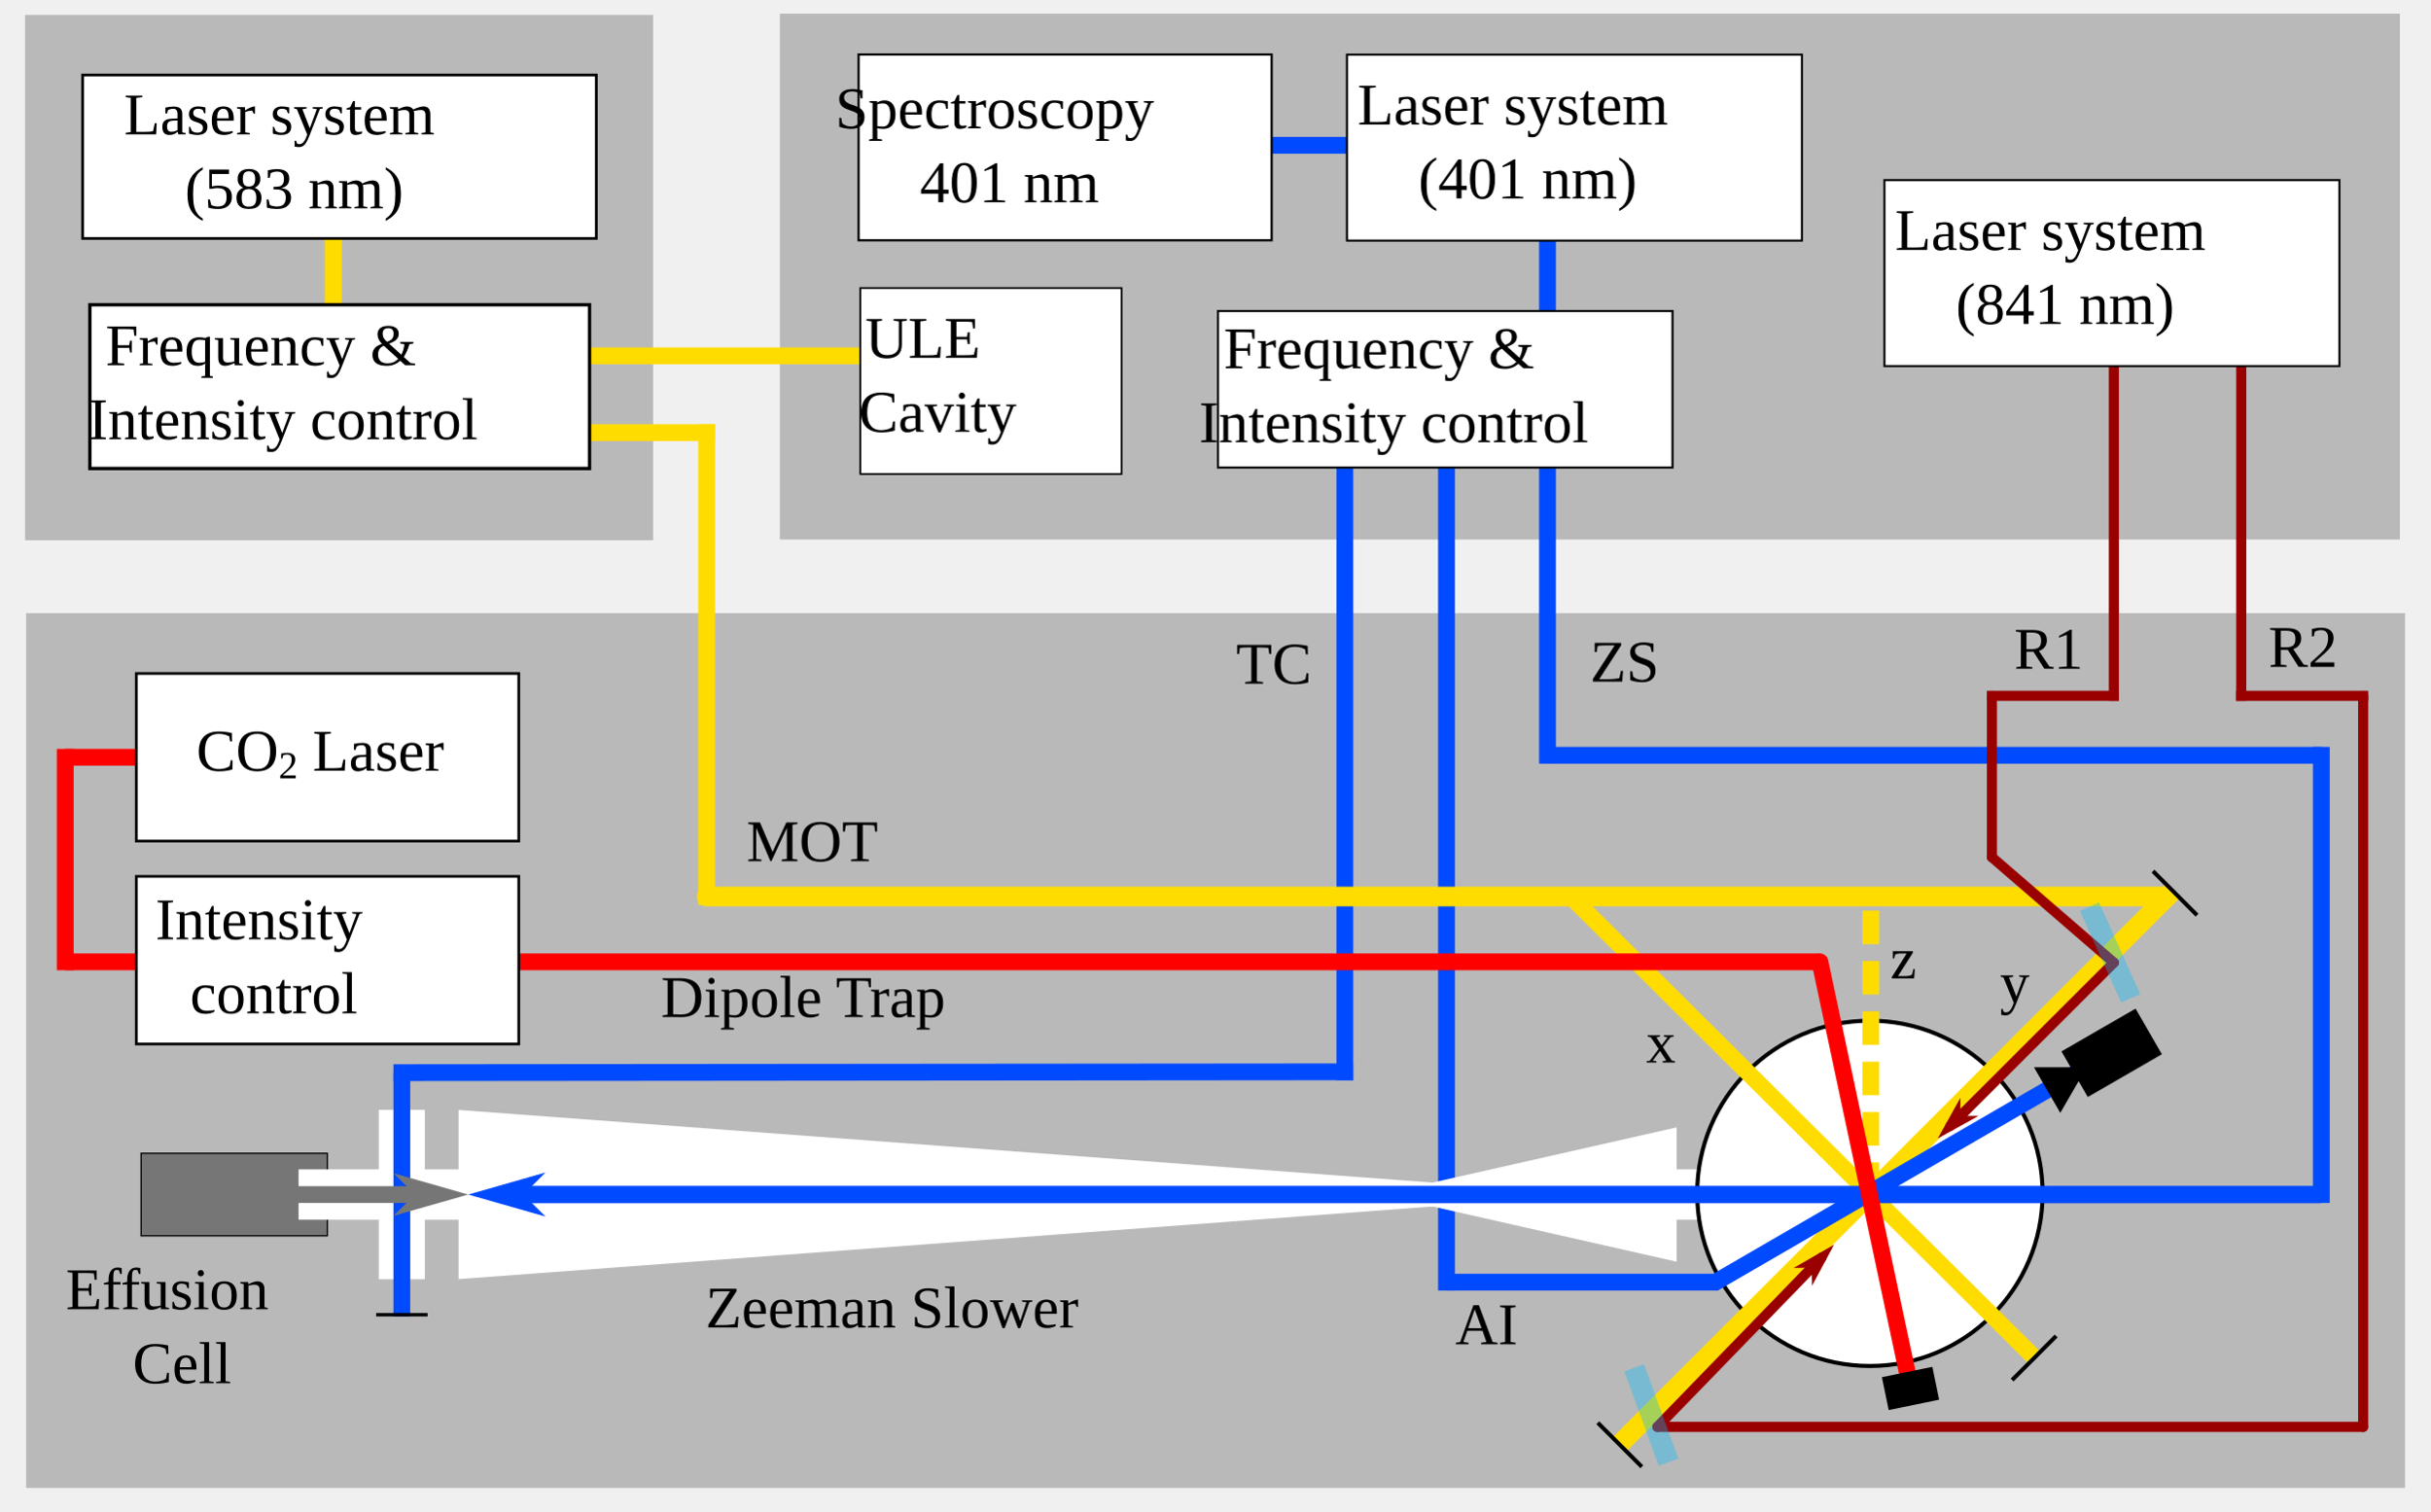
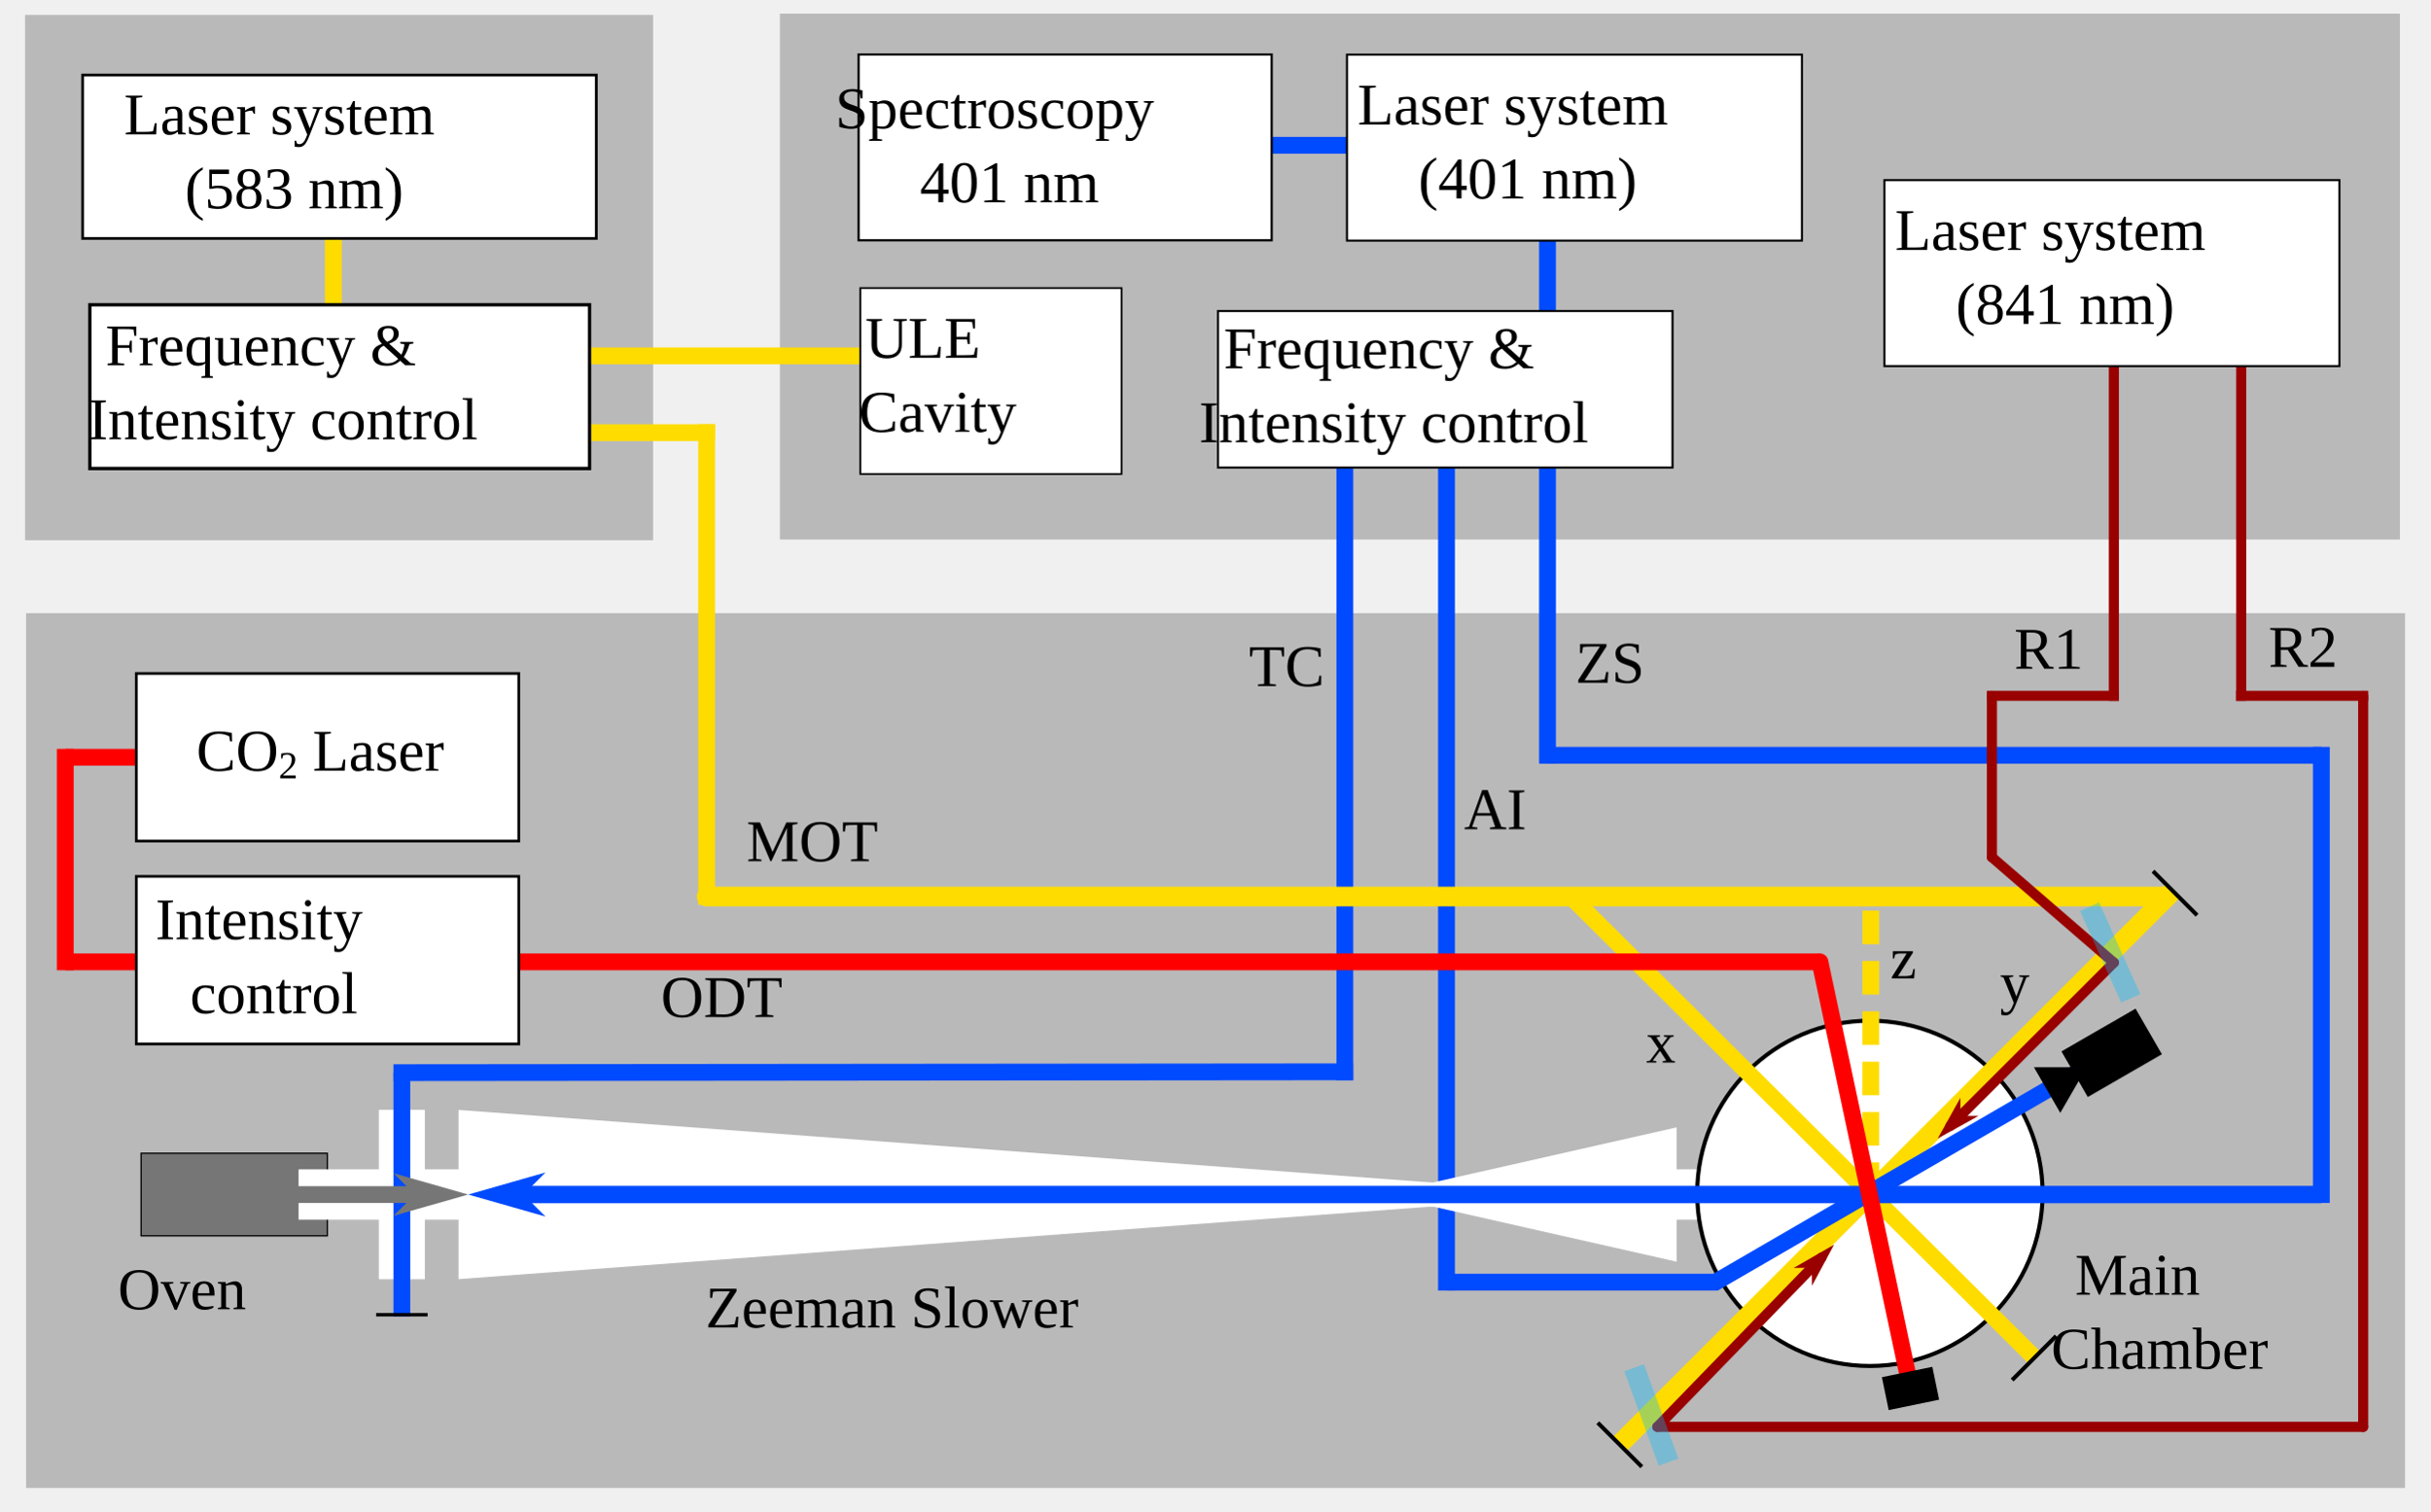
<svg xmlns="http://www.w3.org/2000/svg" version="1.1" id="svg2" viewBox="0 0 564.482 351.25" height="281pt" width="451.586pt">
  <defs id="defs4">
    <marker orient="auto" refY="0" refX="0" id="marker2051" style="overflow:visible">
      <path id="path2049" d="M 0,0 5,-5 -12.5,0 5,5 0,0 Z" style="fill:#990000;fill-opacity:1;fill-rule:evenodd;stroke:#990000;stroke-width:1pt;stroke-opacity:1" transform="matrix(-0.2,0,0,-0.2,-1.2,0)" />
    </marker>
    <marker orient="auto" refY="0" refX="0" id="Arrow1Send" style="overflow:visible">
      <path id="path4999" d="M 0,0 5,-5 -12.5,0 5,5 0,0 Z" style="fill:#767676;fill-opacity:1;fill-rule:evenodd;stroke:#767676;stroke-width:1pt;stroke-opacity:1" transform="matrix(-0.2,0,0,-0.2,-1.2,0)" />
    </marker>
    <marker style="overflow:visible" id="Arrow1Sstart" refX="0" refY="0" orient="auto">
      <path transform="matrix(0.2,0,0,0.2,1.2,0)" style="fill:#004aff;fill-opacity:1;fill-rule:evenodd;stroke:#004aff;stroke-width:1pt;stroke-opacity:1" d="M 0,0 5,-5 -12.5,0 5,5 0,0 Z" id="path4996" />
    </marker>
    <marker orient="auto" refY="0" refX="0" id="marker2051-5" style="overflow:visible">
      <path id="path2049-0" d="M 0,0 5,-5 -12.5,0 5,5 Z" style="fill:#990000;fill-opacity:1;fill-rule:evenodd;stroke:#990000;stroke-width:1pt;stroke-opacity:1" transform="matrix(-0.2,0,0,-0.2,-1.2,0)" />
    </marker>
  </defs>
  <g id="layer3">
    <rect style="opacity:1;fill:#b9b9b9;fill-opacity:1;fill-rule:nonzero;stroke:none;stroke-width:5.285;stroke-miterlimit:4;stroke-dasharray:none;stroke-dashoffset:0;stroke-opacity:1" id="rect4136" width="552.618" height="203.271" x="6.062" y="142.479" />
    <rect style="opacity:1;fill:#b9b9b9;fill-opacity:1;fill-rule:nonzero;stroke:none;stroke-width:4.55;stroke-miterlimit:4;stroke-dasharray:none;stroke-dashoffset:0;stroke-opacity:1" id="rect4138" width="376.323" height="122.19" x="181.164" y="3.172" />
    <rect style="opacity:1;fill:#b9b9b9;fill-opacity:1;fill-rule:nonzero;stroke:none;stroke-width:4.813;stroke-miterlimit:4;stroke-dasharray:none;stroke-dashoffset:0;stroke-opacity:1" id="rect4140" width="122.069" height="145.892" x="3.464" y="-151.711" transform="rotate(90)" />
    <rect y="271.72" x="376.645" height="11.703" width="46.537" id="rect4355-9" style="opacity:1;fill:#ffffff;fill-opacity:1;fill-rule:nonzero;stroke:none;stroke-width:0.318;stroke-miterlimit:4;stroke-dasharray:none;stroke-dashoffset:0;stroke-opacity:1" />
    <path id="path4948-7-9" d="m 336.013,793.109 -4e-5,205.934" style="fill:none;fill-rule:evenodd;stroke:#004aff;stroke-width:3.901;stroke-linecap:square;stroke-linejoin:miter;stroke-miterlimit:4;stroke-dasharray:none;stroke-opacity:1" transform="translate(0,-701.1122)" />
    <path style="opacity:1;fill:#ffffff;fill-opacity:1;fill-rule:nonzero;stroke:none;stroke-width:0.594;stroke-miterlimit:4;stroke-dasharray:none;stroke-dashoffset:0;stroke-opacity:1;paint-order:normal" id="path4349-8" d="m 234.52,976.031 -32.77,18.92 -32.77,18.92 0,-37.839 0,-37.839 32.77,18.92 z" transform="matrix(-1.052543,0,0,-0.4124217,567.3329,680.1093)" />
    <path id="path4948-7-2" d="M 312.399,787.906 V 950.165" style="fill:none;fill-rule:evenodd;stroke:#004aff;stroke-width:3.901;stroke-linecap:square;stroke-linejoin:miter;stroke-miterlimit:4;stroke-dasharray:none;stroke-opacity:1" transform="translate(0,-701.1122)" />
    <circle style="opacity:1;fill:#ffffff;fill-opacity:1;fill-rule:nonzero;stroke:#000000;stroke-width:0.944;stroke-miterlimit:4;stroke-dasharray:none;stroke-dashoffset:0;stroke-opacity:1" id="path4347" cx="434.372" cy="978.406" r="40.117" transform="translate(0,-701.1122)" />
    <path style="fill:none;fill-rule:evenodd;stroke:#ffdc00;stroke-width:3.901;stroke-linecap:butt;stroke-linejoin:miter;stroke-miterlimit:4;stroke-dasharray:none;stroke-opacity:1" d="M 472.704,1016.7 364.894,909.435" id="path4894" transform="translate(0,-701.1122)" />
    <path id="path4902" d="M 377.702,334.139 503.202,208.558" style="fill:none;fill-rule:evenodd;stroke:#ffdc00;stroke-width:4.567;stroke-linecap:square;stroke-linejoin:miter;stroke-miterlimit:4;stroke-dasharray:none;stroke-opacity:1" />
    <path id="path4954" d="M 434.588,979.022 V 909.435" style="fill:none;fill-rule:evenodd;stroke:#ffdc00;stroke-width:3.901;stroke-linecap:butt;stroke-linejoin:miter;stroke-miterlimit:4;stroke-dasharray:7.802,3.901;stroke-opacity:1;stroke-dashoffset:0" transform="translate(0,-701.1122)" />
  </g>
  <g id="layer1" transform="translate(0,-701.1122)">
    <rect y="969.095" x="32.781" height="19.178" width="43.251" id="rect4353" style="opacity:1;fill:#767676;fill-opacity:1;fill-rule:nonzero;stroke:#000000;stroke-width:0.306;stroke-miterlimit:4;stroke-dasharray:none;stroke-dashoffset:0;stroke-opacity:1" />
    <path id="path4874" d="M 77.438,783.8 V 740.783" style="fill:none;fill-rule:evenodd;stroke:#ffdc00;stroke-width:3.901;stroke-linecap:butt;stroke-linejoin:miter;stroke-miterlimit:4;stroke-dasharray:none;stroke-opacity:1" />
    <rect y="959.008" x="87.995" height="39.353" width="10.696" id="rect4357" style="opacity:1;fill:#ffffff;fill-opacity:1;fill-rule:nonzero;stroke:none;stroke-width:0.28;stroke-miterlimit:4;stroke-dasharray:none;stroke-dashoffset:0;stroke-opacity:1" />
    <rect y="972.833" x="69.357" height="11.703" width="46.537" id="rect4355" style="opacity:1;fill:#ffffff;fill-opacity:1;fill-rule:nonzero;stroke:none;stroke-width:0.318;stroke-miterlimit:4;stroke-dasharray:none;stroke-dashoffset:0;stroke-opacity:1" />
    <path style="opacity:1;fill:#ffffff;fill-opacity:1;fill-rule:nonzero;stroke:none;stroke-width:0.594;stroke-miterlimit:4;stroke-dasharray:none;stroke-dashoffset:0;stroke-opacity:1" id="path4349" d="m 234.52,976.031 -32.77,18.92 -32.77,18.92 0,-37.839 0,-37.839 32.77,18.92 z" transform="matrix(4.020284,0,0,0.5195182,-572.8324,471.6187)" />
    <path style="fill:none;fill-rule:evenodd;stroke:#ffdc00;stroke-width:4.567;stroke-linecap:round;stroke-linejoin:miter;stroke-miterlimit:4;stroke-dasharray:none;stroke-opacity:1" d="m 503.438,909.435 -339.289,1.8e-4" id="path4886" />
    <path style="fill:none;fill-rule:evenodd;stroke:#004aff;stroke-width:4.035;stroke-linecap:butt;stroke-linejoin:miter;stroke-miterlimit:4;stroke-dasharray:none;stroke-opacity:1;marker-start:url(#Arrow1Sstart);paint-order:normal" d="M 115.988,978.685 H 539.235" id="path4950" />
    <path style="fill:none;fill-rule:evenodd;stroke:#004aff;stroke-width:3.901;stroke-linecap:butt;stroke-linejoin:miter;stroke-miterlimit:4;stroke-dasharray:none;stroke-opacity:1" d="M 359.476,876.616 H 539.235" id="path4952" />
    <path style="fill:none;fill-rule:evenodd;stroke:#004aff;stroke-width:3.901;stroke-linecap:butt;stroke-linejoin:miter;stroke-miterlimit:4;stroke-dasharray:none;stroke-opacity:1" d="M 482.289,950.444 398.042,999.318" id="path4966" />
    <path style="fill:none;fill-rule:evenodd;stroke:#004aff;stroke-width:3.901;stroke-linecap:butt;stroke-linejoin:miter;stroke-miterlimit:4;stroke-dasharray:none;stroke-opacity:1" d="M 399.119,999.043 H 336.013" id="path4968" />
    <g transform="matrix(0.5298828,-0.305928,0.305928,0.5298828,-91.97912,669.4427)" id="g4976">
      <rect style="opacity:1;fill:#000000;fill-opacity:1;fill-rule:nonzero;stroke:#000000;stroke-width:5.593;stroke-miterlimit:4;stroke-dasharray:none;stroke-dashoffset:0;stroke-opacity:1" id="rect4972" width="26.894" height="14.407" x="585.254" y="859.909" />
      <path style="opacity:1;fill:#000000;fill-opacity:1;fill-rule:nonzero;stroke:#000000;stroke-width:4.532;stroke-miterlimit:4;stroke-dasharray:none;stroke-dashoffset:0;stroke-opacity:1" id="path4974" d="m 583.186,867.113 -5.261,3.038 -5.261,3.038 v -6.075 -6.075 l 5.261,3.038 z" />
    </g>
    <path style="fill:none;fill-rule:evenodd;stroke:#ff0000;stroke-width:3.901;stroke-linecap:square;stroke-linejoin:miter;stroke-miterlimit:4;stroke-dasharray:none;stroke-opacity:1" d="m 15.161,877.076 v 47.538" id="path5244" />
    <path id="path5246" d="M 72.018,877.076 H 15.161" style="fill:none;fill-rule:evenodd;stroke:#ff0000;stroke-width:3.901;stroke-linecap:butt;stroke-linejoin:miter;stroke-miterlimit:4;stroke-dasharray:none;stroke-opacity:1" />
    <path style="fill:none;fill-rule:evenodd;stroke:#004aff;stroke-width:3.901;stroke-linecap:square;stroke-linejoin:miter;stroke-miterlimit:4;stroke-dasharray:none;stroke-opacity:1" d="M 312.399,950.165 93.344,950.361" id="path5635" />
    <path style="fill:none;fill-rule:evenodd;stroke:#004aff;stroke-width:3.901;stroke-linecap:butt;stroke-linejoin:miter;stroke-miterlimit:4;stroke-dasharray:none;stroke-opacity:1" d="m 93.344,950.361 v 56.643" id="path5637" />
    <path style="fill:#767676;fill-opacity:1;fill-rule:evenodd;stroke:#767676;stroke-width:3.901;stroke-linecap:butt;stroke-linejoin:miter;stroke-miterlimit:4;stroke-dasharray:none;stroke-opacity:1;marker-end:url(#Arrow1Send)" d="M 68.628,978.684 H 101.785" id="path5639" />
    <path style="fill:none;fill-rule:evenodd;stroke:#000000;stroke-width:0.78px;stroke-linecap:butt;stroke-linejoin:miter;stroke-opacity:1" d="m 87.363,1006.612 h 11.96" id="path5643" />
    <path style="fill:none;fill-rule:evenodd;stroke:#ffdc00;stroke-width:3.901;stroke-linecap:butt;stroke-linejoin:miter;stroke-miterlimit:4;stroke-dasharray:none;stroke-opacity:1" d="M 245.747,783.8 H 77.438" id="path4886-6" />
    <path style="fill:none;fill-rule:evenodd;stroke:#ffdc00;stroke-width:3.901;stroke-linecap:square;stroke-linejoin:miter;stroke-miterlimit:4;stroke-dasharray:none;stroke-opacity:1" d="M 164.148,801.642 H 79.091" id="path4886-6-1" />
    <path style="fill:none;fill-rule:evenodd;stroke:#ffdc00;stroke-width:3.901;stroke-linecap:square;stroke-linejoin:miter;stroke-miterlimit:4;stroke-dasharray:none;stroke-opacity:1" d="m 164.148,909.435 -2.5e-4,-107.793" id="path4888-8" />
    <path id="path4948-7" d="m 359.476,787.906 v 88.71" style="fill:none;fill-rule:evenodd;stroke:#004aff;stroke-width:3.901;stroke-linecap:square;stroke-linejoin:miter;stroke-miterlimit:4;stroke-dasharray:none;stroke-opacity:1" />
-     <text xml:space="preserve" style="font-size:13.75px;line-height:1.25;font-family:'Times New Roman';-inkscape-font-specification:'Times New Roman, ';stroke-width:0.938" x="338.045" y="1013.475" id="text1476">
-       <tspan id="tspan1474" x="338.045" y="1013.475" style="font-size:13.75px;stroke-width:0.938">AI</tspan>
+     <text xml:space="preserve" style="font-size:13.75px;line-height:1.25;font-family:'Times New Roman';-inkscape-font-specification:'Times New Roman, ';stroke-width:0.938" x="340.084" y="893.78" id="text1476">
+       <tspan id="tspan1474" x="340.084" y="893.78" style="font-size:13.75px;stroke-width:0.938">AI</tspan>
    </text>
-     <text xml:space="preserve" style="font-size:13.75px;line-height:1.25;font-family:'Times New Roman';-inkscape-font-specification:'Times New Roman, ';stroke-width:0.938" x="287.133" y="859.962" id="text1510">
-       <tspan id="tspan1508" x="287.133" y="859.962" style="font-size:13.75px;stroke-width:0.938">TC</tspan>
+     <text xml:space="preserve" style="font-size:13.75px;line-height:1.25;font-family:'Times New Roman';-inkscape-font-specification:'Times New Roman, ';stroke-width:0.938" x="290.119" y="860.534" id="text1510">
+       <tspan id="tspan1508" x="290.119" y="860.534" style="font-size:13.75px;stroke-width:0.938">TC</tspan>
    </text>
-     <text xml:space="preserve" style="font-size:13.75px;line-height:1.25;font-family:'Times New Roman';-inkscape-font-specification:'Times New Roman, ';stroke-width:0.938" x="369.373" y="859.498" id="text1510-0">
-       <tspan id="tspan1508-2" x="369.373" y="859.498" style="font-size:13.75px;stroke-width:0.938">ZS</tspan>
+     <text xml:space="preserve" style="font-size:13.75px;line-height:1.25;font-family:'Times New Roman';-inkscape-font-specification:'Times New Roman, ';stroke-width:0.938" x="365.966" y="859.758" id="text1510-0">
+       <tspan id="tspan1508-2" x="365.966" y="859.758" style="font-size:13.75px;stroke-width:0.938">ZS</tspan>
    </text>
    <path id="path4948-7-3" d="m 359.476,734.098 v 53.808" style="fill:none;fill-rule:evenodd;stroke:#004aff;stroke-width:3.901;stroke-linecap:square;stroke-linejoin:miter;stroke-miterlimit:4;stroke-dasharray:none;stroke-opacity:1" />
    <path style="fill:none;fill-rule:evenodd;stroke:#ff0000;stroke-width:3.9;stroke-linecap:round;stroke-linejoin:miter;stroke-miterlimit:4;stroke-dasharray:none;stroke-opacity:1" d="M 443.898,1023.953 422.766,924.614" id="path5244-7" />
    <text xml:space="preserve" style="font-size:13.75px;line-height:1.25;font-family:'Times New Roman';-inkscape-font-specification:'Times New Roman, ';stroke-width:0.938" x="173.409" y="901.223" id="text1476-5">
      <tspan id="tspan1474-9" x="173.409" y="901.223" style="font-size:13.75px;stroke-width:0.938">MOT</tspan>
    </text>
    <path id="path4948-7-22" d="m 539.235,876.616 0,102.069" style="fill:none;fill-rule:evenodd;stroke:#004aff;stroke-width:3.901;stroke-linecap:square;stroke-linejoin:miter;stroke-miterlimit:4;stroke-dasharray:none;stroke-opacity:1" />
    <path style="fill:none;fill-rule:evenodd;stroke:#990000;stroke-width:2.344;stroke-linecap:square;stroke-linejoin:miter;stroke-miterlimit:4;stroke-dasharray:none;stroke-opacity:1" d="m 491.038,785.18 v 77.612" id="path5244-4" />
    <path style="fill:#800000;fill-rule:evenodd;stroke:#990000;stroke-width:2.344;stroke-linecap:square;stroke-linejoin:miter;stroke-miterlimit:4;stroke-dasharray:none;stroke-opacity:1" d="m 520.629,775.713 v 87.08" id="path5244-4-7" />
    <path style="fill:#800000;fill-rule:evenodd;stroke:#990000;stroke-width:2.344;stroke-linecap:round;stroke-linejoin:miter;stroke-miterlimit:4;stroke-dasharray:none;stroke-opacity:1" d="M 384.996,1032.662 H 548.954" id="path5244-4-8" />
    <path style="fill:none;fill-rule:evenodd;stroke:#990000;stroke-width:2.344;stroke-linecap:round;stroke-linejoin:miter;stroke-miterlimit:4;stroke-dasharray:none;stroke-opacity:1;marker-end:url(#marker2051)" d="m 384.996,1032.662 38.138,-39.322" id="path5244-4-8-4" />
    <path style="fill:none;fill-rule:evenodd;stroke:#990000;stroke-width:2.344;stroke-linecap:round;stroke-linejoin:miter;stroke-miterlimit:4;stroke-dasharray:none;stroke-opacity:1;marker-end:url(#marker2051-5)" d="M 491.038,924.795 453.089,962.712" id="path5244-4-8-4-3" />
    <text xml:space="preserve" style="font-size:13.75px;line-height:1.25;font-family:'Times New Roman';-inkscape-font-specification:'Times New Roman, ';stroke-width:0.938" x="163.877" y="1009.576" id="text4990">
      <tspan id="tspan4988" x="163.877" y="1009.576" style="font-size:13.75px;stroke-width:0.938">Zeeman Slower</tspan>
    </text>
    <path style="fill:none;fill-rule:evenodd;stroke:#990000;stroke-width:2.344;stroke-linecap:round;stroke-linejoin:miter;stroke-miterlimit:4;stroke-dasharray:none;stroke-opacity:1" d="m 462.713,862.793 v 37.502" id="path5244-4-6" />
    <path style="fill:none;fill-rule:evenodd;stroke:#990000;stroke-width:2.344;stroke-linecap:square;stroke-linejoin:miter;stroke-miterlimit:4;stroke-dasharray:none;stroke-opacity:1" d="M 491.038,862.793 H 462.713" id="path5244-4-6-1" />
    <path style="fill:none;fill-rule:evenodd;stroke:#990000;stroke-width:2.344;stroke-linecap:round;stroke-linejoin:miter;stroke-miterlimit:4;stroke-dasharray:none;stroke-opacity:1" d="m 462.713,900.295 28.325,24.5" id="path5244-4-6-0" />
    <text xml:space="preserve" style="font-size:13.75px;line-height:1.25;font-family:'Times New Roman';-inkscape-font-specification:'Times New Roman, ';stroke-width:0.938" x="467.89" y="856.5" id="text1510-0-6">
      <tspan id="tspan1508-2-3" x="467.89" y="856.5" style="font-size:13.75px;stroke-width:0.938">R1</tspan>
    </text>
    <text xml:space="preserve" style="font-size:13.75px;line-height:1.25;font-family:'Times New Roman';-inkscape-font-specification:'Times New Roman, ';stroke-width:0.938" x="526.965" y="856.065" id="text1510-0-6-2">
      <tspan x="526.965" y="856.065" style="font-size:13.75px;stroke-width:0.938" id="tspan5073">R2</tspan>
    </text>
    <path style="fill:none;fill-rule:evenodd;stroke:#990000;stroke-width:2.344;stroke-linecap:square;stroke-linejoin:miter;stroke-miterlimit:4;stroke-dasharray:none;stroke-opacity:1" d="M 548.954,862.793 H 520.629" id="path5244-4-6-1-6" />
    <path style="fill:#800000;fill-rule:evenodd;stroke:#990000;stroke-width:2.344;stroke-linecap:round;stroke-linejoin:miter;stroke-miterlimit:4;stroke-dasharray:none;stroke-opacity:1" d="M 548.954,862.793 V 1032.662" id="path5244-4-8-1" />
    <text xml:space="preserve" style="font-size:13.75px;line-height:1.25;font-family:'Times New Roman';-inkscape-font-specification:'Times New Roman, ';stroke-width:0.938" x="50.878" y="1005.336" id="text4990-5">
-       <tspan id="tspan4988-5" x="50.878" y="1005.336" style="font-size:13.75px;text-align:center;text-anchor:middle;stroke-width:0.938">Effusion</tspan>
-       <tspan x="50.878" y="1022.524" style="font-size:13.75px;text-align:center;text-anchor:middle;stroke-width:0.938" id="tspan5125">Cell</tspan>
+       <tspan x="50.878" y="1005.336" style="font-size:13.75px;text-align:center;text-anchor:middle;stroke-width:0.938" id="tspan5125">Oven</tspan>
    </text>
    <text xml:space="preserve" style="font-size:20px;line-height:1.25;font-family:'Times New Roman';-inkscape-font-specification:'Times New Roman, ';stroke-width:0.938" x="153.524" y="937.42" id="text5129">
-       <tspan id="tspan5127" x="153.524" y="937.42" style="font-size:13.75px;stroke-width:0.938">Dipole Trap</tspan>
+       <tspan id="tspan5127" x="153.524" y="937.42" style="font-size:13.75px;stroke-width:0.938">ODT</tspan>
    </text>
    <text xml:space="preserve" style="font-size:13.75px;line-height:1.25;font-family:'Times New Roman';-inkscape-font-specification:'Times New Roman, ';stroke-width:0.938" x="382.388" y="948.002" id="text1510-3">
      <tspan id="tspan1508-6" x="382.388" y="948.002" style="font-size:13.75px;stroke-width:0.938">x</tspan>
    </text>
    <text xml:space="preserve" style="font-size:13.75px;line-height:1.25;font-family:'Times New Roman';-inkscape-font-specification:'Times New Roman, ';stroke-width:0.938" x="464.582" y="934.076" id="text1510-3-7">
      <tspan id="tspan1508-6-5" x="464.582" y="934.076" style="font-size:13.75px;stroke-width:0.938">y</tspan>
    </text>
    <text xml:space="preserve" style="font-size:13.75px;line-height:1.25;font-family:'Times New Roman';-inkscape-font-specification:'Times New Roman, ';stroke-width:0.938" x="439.085" y="928.454" id="text1510-3-3">
      <tspan id="tspan1508-6-56" x="439.085" y="928.454" style="font-size:13.75px;stroke-width:0.938">z</tspan>
+     </text>
+     <text xml:space="preserve" style="font-size:13.75px;line-height:1.25;font-family:'Times New Roman';-inkscape-font-specification:'Times New Roman, ';text-align:center;text-anchor:middle;stroke-width:0.938" x="510.278" y="1001.965" id="text4990-3">
+       <tspan id="tspan4988-6" x="510.278" y="1001.965" style="font-size:13.75px;text-align:center;text-anchor:middle;stroke-width:0.938">Main </tspan>
+       <tspan x="510.278" y="1019.153" style="font-size:13.75px;text-align:center;text-anchor:middle;stroke-width:0.938" id="tspan1005">Chamber</tspan>
    </text>
  </g>
  <g id="layer2">
    <path id="path4962-3" d="M 379.432,33.758 H 247.068" style="fill:none;fill-rule:evenodd;stroke:#004aff;stroke-width:3.901;stroke-linecap:butt;stroke-linejoin:miter;stroke-miterlimit:4;stroke-dasharray:none;stroke-opacity:1" />
    <rect style="opacity:1;fill:#ffffff;fill-opacity:1;fill-rule:nonzero;stroke:#000000;stroke-width:0.476;stroke-miterlimit:4;stroke-dasharray:none;stroke-dashoffset:0;stroke-opacity:1" id="rect4169" width="105.687" height="43.211" x="312.893" y="12.695" />
    <rect style="opacity:1;fill:#ffffff;fill-opacity:1;fill-rule:nonzero;stroke:#000000;stroke-width:0.407;stroke-miterlimit:4;stroke-dasharray:none;stroke-dashoffset:0;stroke-opacity:1" id="rect4171" width="43.201" height="60.685" x="66.934" y="-260.528" transform="rotate(90)" />
    <rect style="opacity:1;fill:#ffffff;fill-opacity:1;fill-rule:nonzero;stroke:#000000;stroke-width:0.492;stroke-miterlimit:4;stroke-dasharray:none;stroke-dashoffset:0;stroke-opacity:1" id="rect4175" width="105.587" height="36.372" x="282.934" y="72.265" />
    <rect style="opacity:1;fill:#ffffff;fill-opacity:1;fill-rule:nonzero;stroke:#000000;stroke-width:0.512;stroke-miterlimit:4;stroke-dasharray:none;stroke-dashoffset:0;stroke-opacity:1" id="rect4173" width="43.175" height="95.962" x="12.662" y="-295.406" transform="rotate(90)" />
    <g id="g7749-3-3" transform="rotate(90,164.5682,145.9895)">
      <text xml:space="preserve" style="font-size:13.75px;line-height:1.25;font-family:'Times New Roman';-inkscape-font-specification:'Times New Roman, ';stroke-width:0.938" x="-80.718" y="101.719" id="text309-6-5" transform="rotate(-90)">
        <tspan x="-80.718" y="101.719" style="font-size:13.75px;text-align:center;text-anchor:middle;stroke-width:0.938" id="tspan361-2">ULE</tspan>
        <tspan x="-80.718" y="118.906" style="font-size:13.75px;text-align:center;text-anchor:middle;stroke-width:0.938" id="tspan1457">Cavity</tspan>
      </text>
    </g>
    <g id="g7749-3-3-9" transform="rotate(90,191.2477,118.3958)">
      <text xml:space="preserve" style="font-size:13.75px;line-height:1.25;font-family:'Times New Roman';-inkscape-font-specification:'Times New Roman, ';stroke-width:0.938" x="-63.111" y="102.653" id="text309-6-5-1" transform="rotate(-90)">
        <tspan x="-63.111" y="102.653" style="font-size:13.75px;text-align:center;text-anchor:middle;stroke-width:0.938" id="tspan412">Spectroscopy</tspan>
        <tspan x="-63.111" y="119.841" style="font-size:13.75px;text-align:center;text-anchor:middle;stroke-width:0.938" id="tspan416">401 nm</tspan>
      </text>
    </g>
    <g id="g7749-3-3-7" transform="rotate(90,251.5453,177.3998)">
      <text xml:space="preserve" style="font-size:13.75px;line-height:1.25;font-family:'Times New Roman';-inkscape-font-specification:'Times New Roman, ';stroke-width:0.938" x="-62.033" y="103.069" id="text309-6-5-0" transform="rotate(-90)">
        <tspan x="-62.033" y="103.069" style="font-size:13.75px;text-align:center;text-anchor:middle;stroke-width:0.938" id="tspan361-2-9">Laser system</tspan>
        <tspan x="-62.033" y="120.256" style="font-size:13.75px;text-align:center;text-anchor:middle;stroke-width:0.938" id="tspan439">(401 nm)</tspan>
      </text>
    </g>
    <rect y="156.491" x="31.662" height="38.946" width="88.846" id="rect5258" style="opacity:1;fill:#ffffff;fill-opacity:1;fill-rule:nonzero;stroke:#000000;stroke-width:0.626;stroke-miterlimit:4;stroke-dasharray:none;stroke-dashoffset:0;stroke-opacity:1" />
    <rect y="-138.515" x="718.537" height="119.32" width="37.969" id="rect4345" style="opacity:1;fill:#ffffff;fill-opacity:1;fill-rule:nonzero;stroke:#000000;stroke-width:0.632;stroke-miterlimit:4;stroke-dasharray:none;stroke-dashoffset:0;stroke-opacity:1" transform="rotate(90,350.5561,-350.5561)" />
    <rect style="opacity:1;fill:#ffffff;fill-opacity:1;fill-rule:nonzero;stroke:#000000;stroke-width:0.78;stroke-miterlimit:4;stroke-dasharray:none;stroke-dashoffset:0;stroke-opacity:1" id="rect4181" width="38.057" height="116.068" x="70.809" y="-136.94" transform="rotate(90)" />
    <g id="g7749" transform="rotate(90,82.55681,63.08019)">
      <text xml:space="preserve" style="font-size:13.75px;line-height:1.25;font-family:'Times New Roman';-inkscape-font-specification:'Times New Roman, ';text-align:center;text-anchor:middle;stroke-width:0.938" x="-67.862" y="104.334" id="text309" transform="rotate(-90)">
        <tspan id="tspan307" x="-67.862" y="104.334" style="font-size:13.75px;text-align:center;text-anchor:middle;stroke-width:0.938">Frequency &amp; </tspan>
        <tspan x="-67.862" y="121.522" style="font-size:13.75px;text-align:center;text-anchor:middle;stroke-width:0.938" id="tspan333">Intensity control</tspan>
      </text>
    </g>
    <g id="g7749-3" transform="rotate(90,115.2177,42.09395)">
      <text xml:space="preserve" style="font-size:13.75px;line-height:1.25;font-family:'Times New Roman';-inkscape-font-specification:'Times New Roman, ';stroke-width:0.938" x="-76.946" y="104.334" id="text309-6" transform="rotate(-90)">
        <tspan x="-76.946" y="104.334" style="font-size:13.75px;text-align:center;text-anchor:middle;stroke-width:0.938" id="tspan333-5">Laser system</tspan>
        <tspan x="-76.946" y="121.522" style="font-size:13.75px;text-align:center;text-anchor:middle;stroke-width:0.938" id="tspan361">(583 nm)</tspan>
      </text>
    </g>
    <g id="g7749-3-3-7-6" transform="rotate(90,197.7986,177.7289)">
      <text xml:space="preserve" style="font-size:13.75px;line-height:1.25;font-family:'Times New Roman';-inkscape-font-specification:'Times New Roman, ';stroke-width:0.938" x="-39.722" y="105.632" id="text309-6-5-0-0" transform="rotate(-90)">
        <tspan x="-39.722" y="105.632" style="font-size:13.75px;text-align:center;text-anchor:middle;stroke-width:0.938" id="tspan439-2">Frequency &amp;</tspan>
        <tspan x="-39.722" y="122.82" style="font-size:13.75px;text-align:center;text-anchor:middle;stroke-width:0.938" id="tspan575">Intensity control</tspan>
      </text>
    </g>
    <text xml:space="preserve" style="font-size:13.75px;line-height:1.25;font-family:'Times New Roman';-inkscape-font-specification:'Times New Roman, ';stroke-width:0.938" x="45.615" y="179.076" id="text1547">
      <tspan id="tspan1545" x="45.615" y="179.076" style="font-size:13.75px;stroke-width:0.938">CO<tspan style="font-size:65%;baseline-shift:sub" id="tspan1549">2</tspan> Laser</tspan>
    </text>
    <path id="path5252" d="m 437.95,323.834 11.714,-2.416" style="fill:none;fill-rule:evenodd;stroke:#000000;stroke-width:7.801;stroke-linecap:butt;stroke-linejoin:miter;stroke-miterlimit:4;stroke-dasharray:none;stroke-opacity:1" />
    <rect style="opacity:1;fill:#ffffff;fill-opacity:1;fill-rule:nonzero;stroke:#000000;stroke-width:0.476;stroke-miterlimit:4;stroke-dasharray:none;stroke-dashoffset:0;stroke-opacity:1" id="rect4169-7" width="105.687" height="43.211" x="437.745" y="41.85" />
    <g id="g7749-3-3-7-3" transform="rotate(90,299.3932,254.4034)">
      <text xml:space="preserve" style="font-size:13.75px;line-height:1.25;font-family:'Times New Roman';-inkscape-font-specification:'Times New Roman, ';stroke-width:0.938" x="-62.033" y="103.069" id="text309-6-5-0-6" transform="rotate(-90)">
        <tspan x="-62.033" y="103.069" style="font-size:13.75px;text-align:center;text-anchor:middle;stroke-width:0.938" id="tspan361-2-9-1">Laser system</tspan>
        <tspan x="-62.033" y="120.256" style="font-size:13.75px;text-align:center;text-anchor:middle;stroke-width:0.938" id="tspan439-29">(841 nm)</tspan>
      </text>
    </g>
    <path id="path5242" d="M 422.766,924.614 H 15.161" style="fill:none;fill-rule:evenodd;stroke:#ff0000;stroke-width:3.901;stroke-linecap:butt;stroke-linejoin:miter;stroke-miterlimit:4;stroke-dasharray:none;stroke-opacity:1" transform="translate(0,-701.1122)" />
    <path id="path4956" d="m 371.158,330.596 10.233,10.233" style="fill:none;fill-rule:evenodd;stroke:#000000;stroke-width:0.944px;stroke-linecap:butt;stroke-linejoin:miter;stroke-opacity:1" />
    <path style="fill:none;fill-rule:evenodd;stroke:#000000;stroke-width:0.944px;stroke-linecap:butt;stroke-linejoin:miter;stroke-opacity:1" d="m 467.408,1021.784 10.233,-10.233" id="path4958" transform="translate(0,-701.1122)" />
    <rect style="opacity:1;fill:#ffffff;fill-opacity:1;fill-rule:nonzero;stroke:#000000;stroke-width:0.626;stroke-miterlimit:4;stroke-dasharray:none;stroke-dashoffset:0;stroke-opacity:1" id="rect4183" width="88.846" height="38.946" x="31.662" y="203.64" />
    <text xml:space="preserve" style="font-size:13.75px;line-height:1.25;font-family:'Times New Roman';-inkscape-font-specification:'Times New Roman, ';stroke-width:0.938" x="72.195" y="218.255" id="text1553">
      <tspan id="tspan1551" x="72.195" y="218.255" style="font-size:13.75px;text-align:center;text-anchor:middle;stroke-width:0.938">Intensity</tspan>
      <tspan x="72.195" y="235.443" style="font-size:13.75px;text-align:center;text-anchor:middle;stroke-width:0.938" id="tspan1555">control</tspan>
    </text>
    <path id="path4956-1" d="m 500.137,202.429 10.233,10.233" style="fill:none;fill-rule:evenodd;stroke:#000000;stroke-width:0.944px;stroke-linecap:butt;stroke-linejoin:miter;stroke-opacity:1" />
    <rect style="opacity:0.35;fill:#00beff;fill-opacity:1;stroke:none;stroke-width:0;stroke-linecap:round;stroke-miterlimit:4;stroke-dasharray:none;stroke-dashoffset:7.705;stroke-opacity:1;paint-order:normal" id="rect1957" width="4.862" height="23.353" x="245.583" y="428.473" transform="rotate(-20)" ry="0" />
    <rect style="opacity:0.35;fill:#00beff;fill-opacity:1;stroke:none;stroke-width:0;stroke-linecap:round;stroke-miterlimit:4;stroke-dasharray:none;stroke-dashoffset:7.705;stroke-opacity:1;paint-order:normal" id="rect1957-9" width="4.862" height="23.353" x="-358.836" y="-414.462" transform="rotate(155.8053)" ry="0" />
  </g>
</svg>
